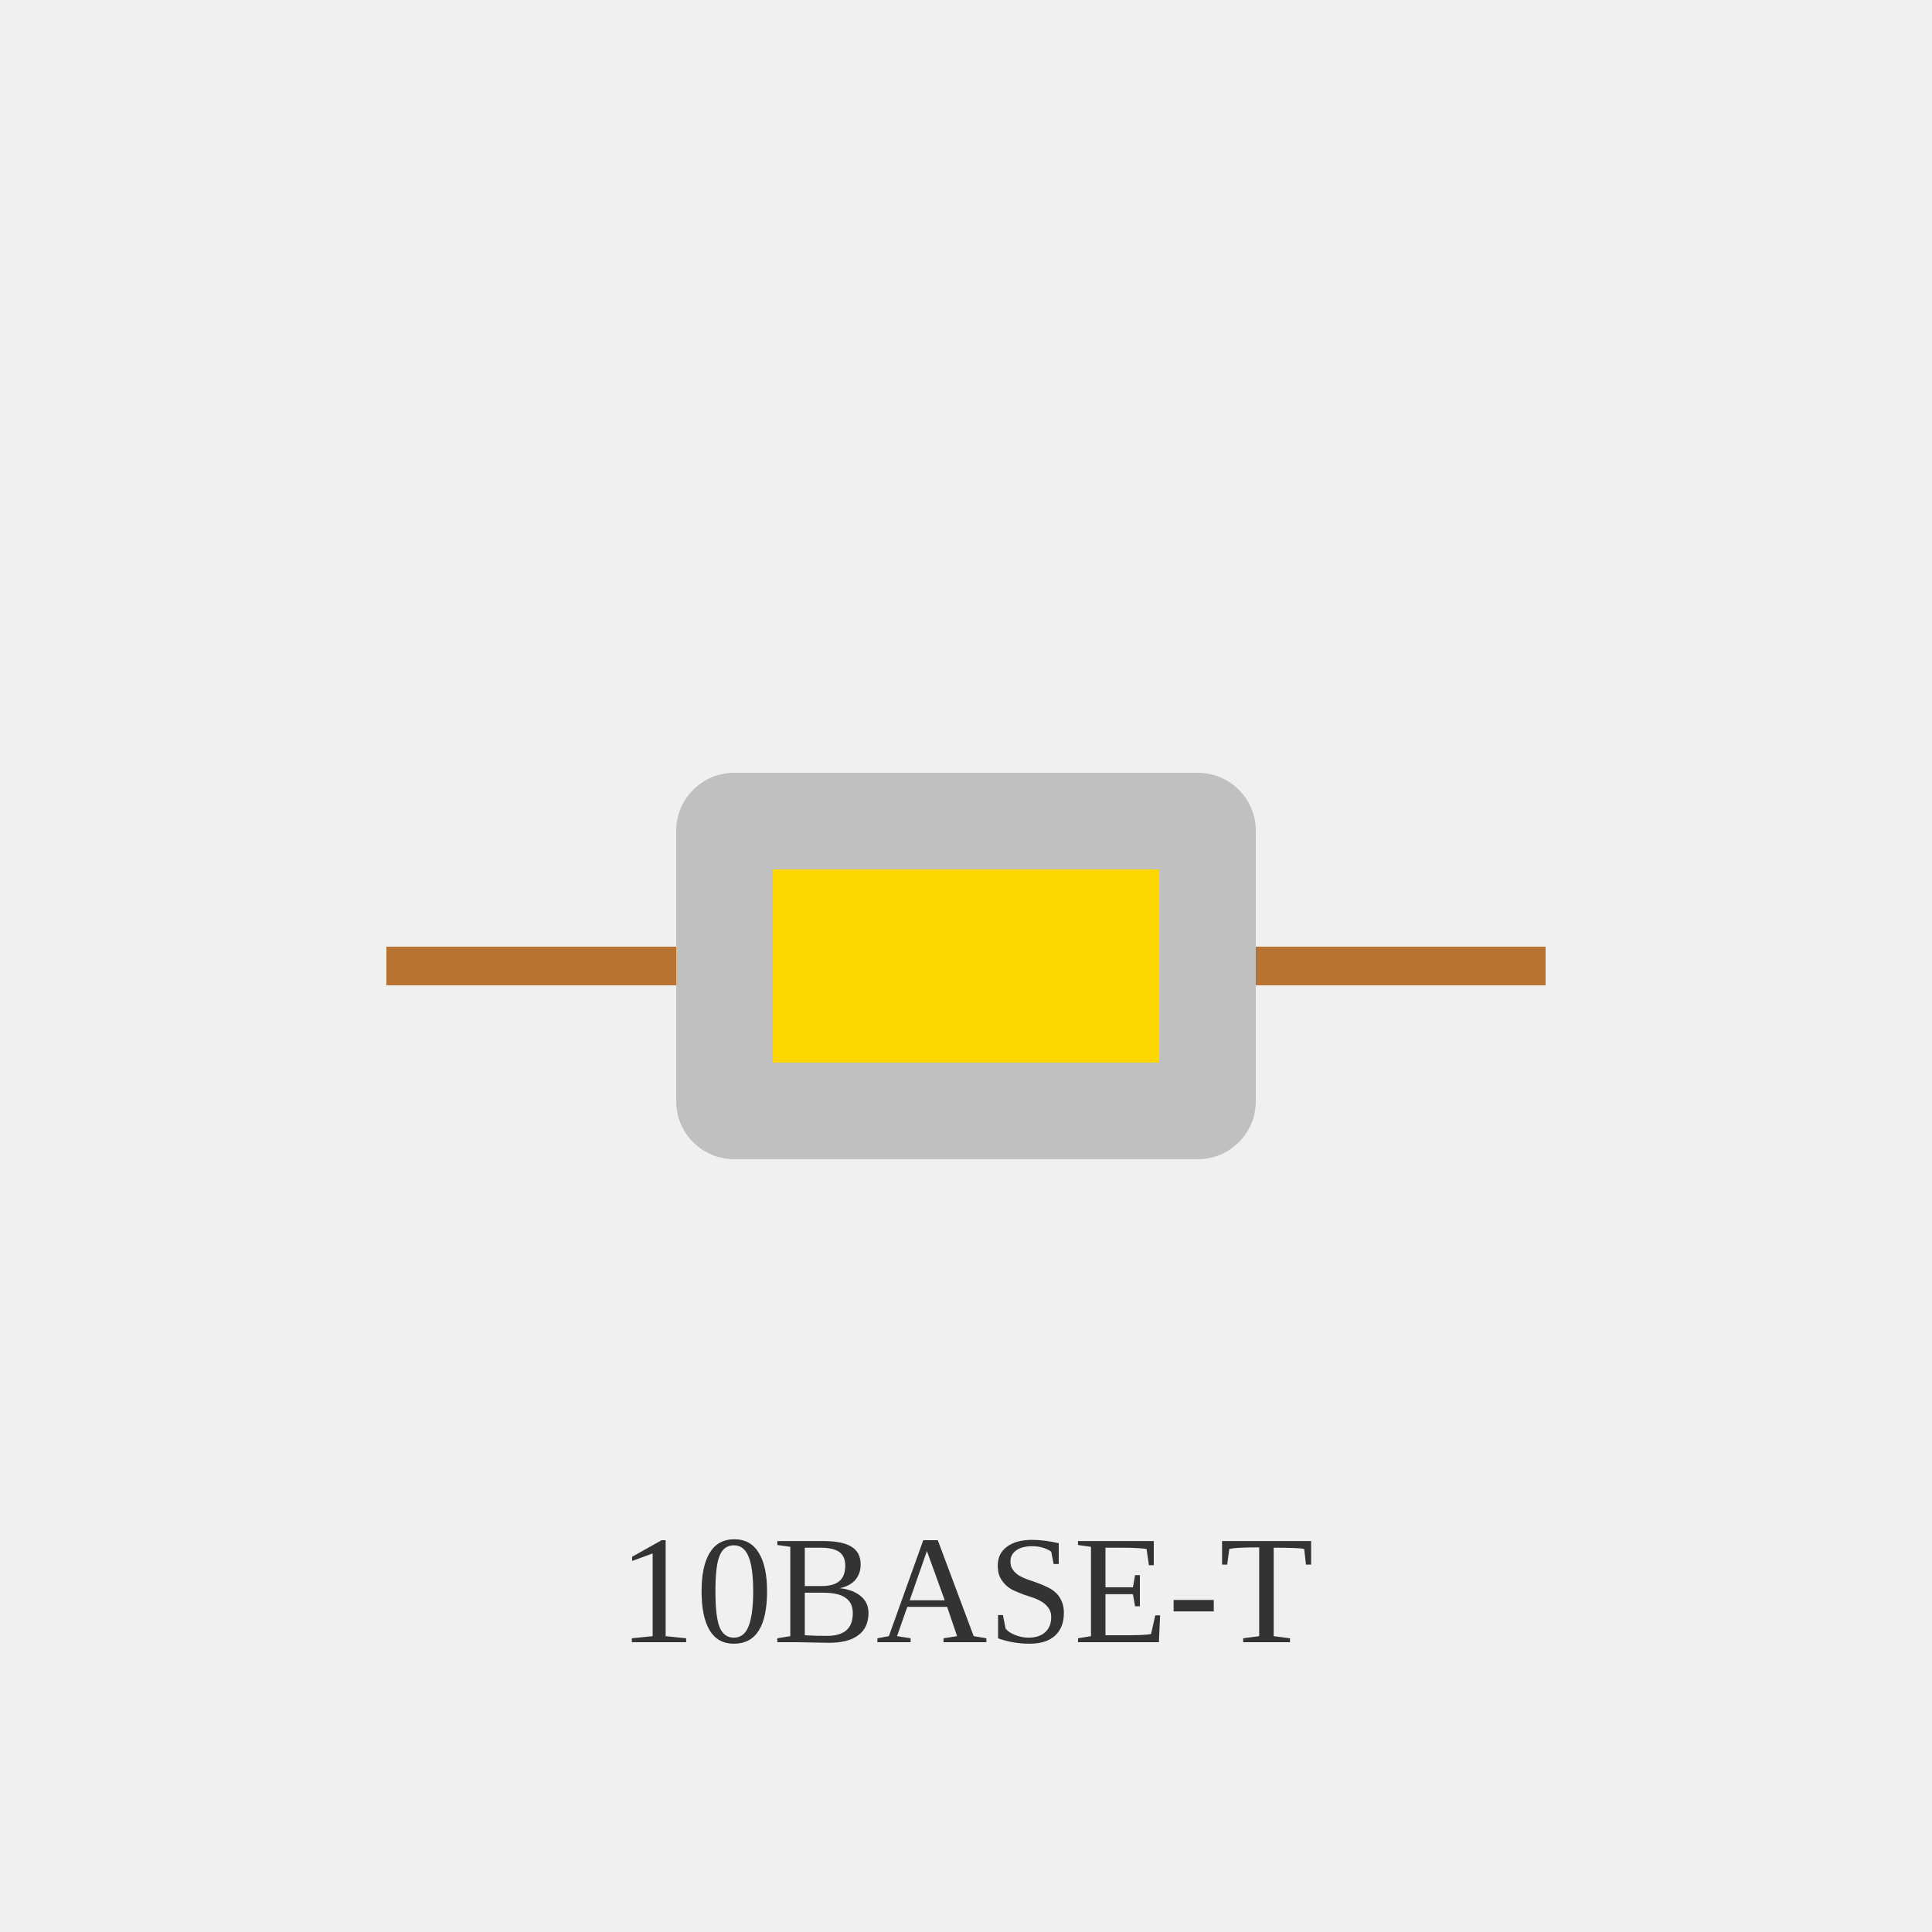
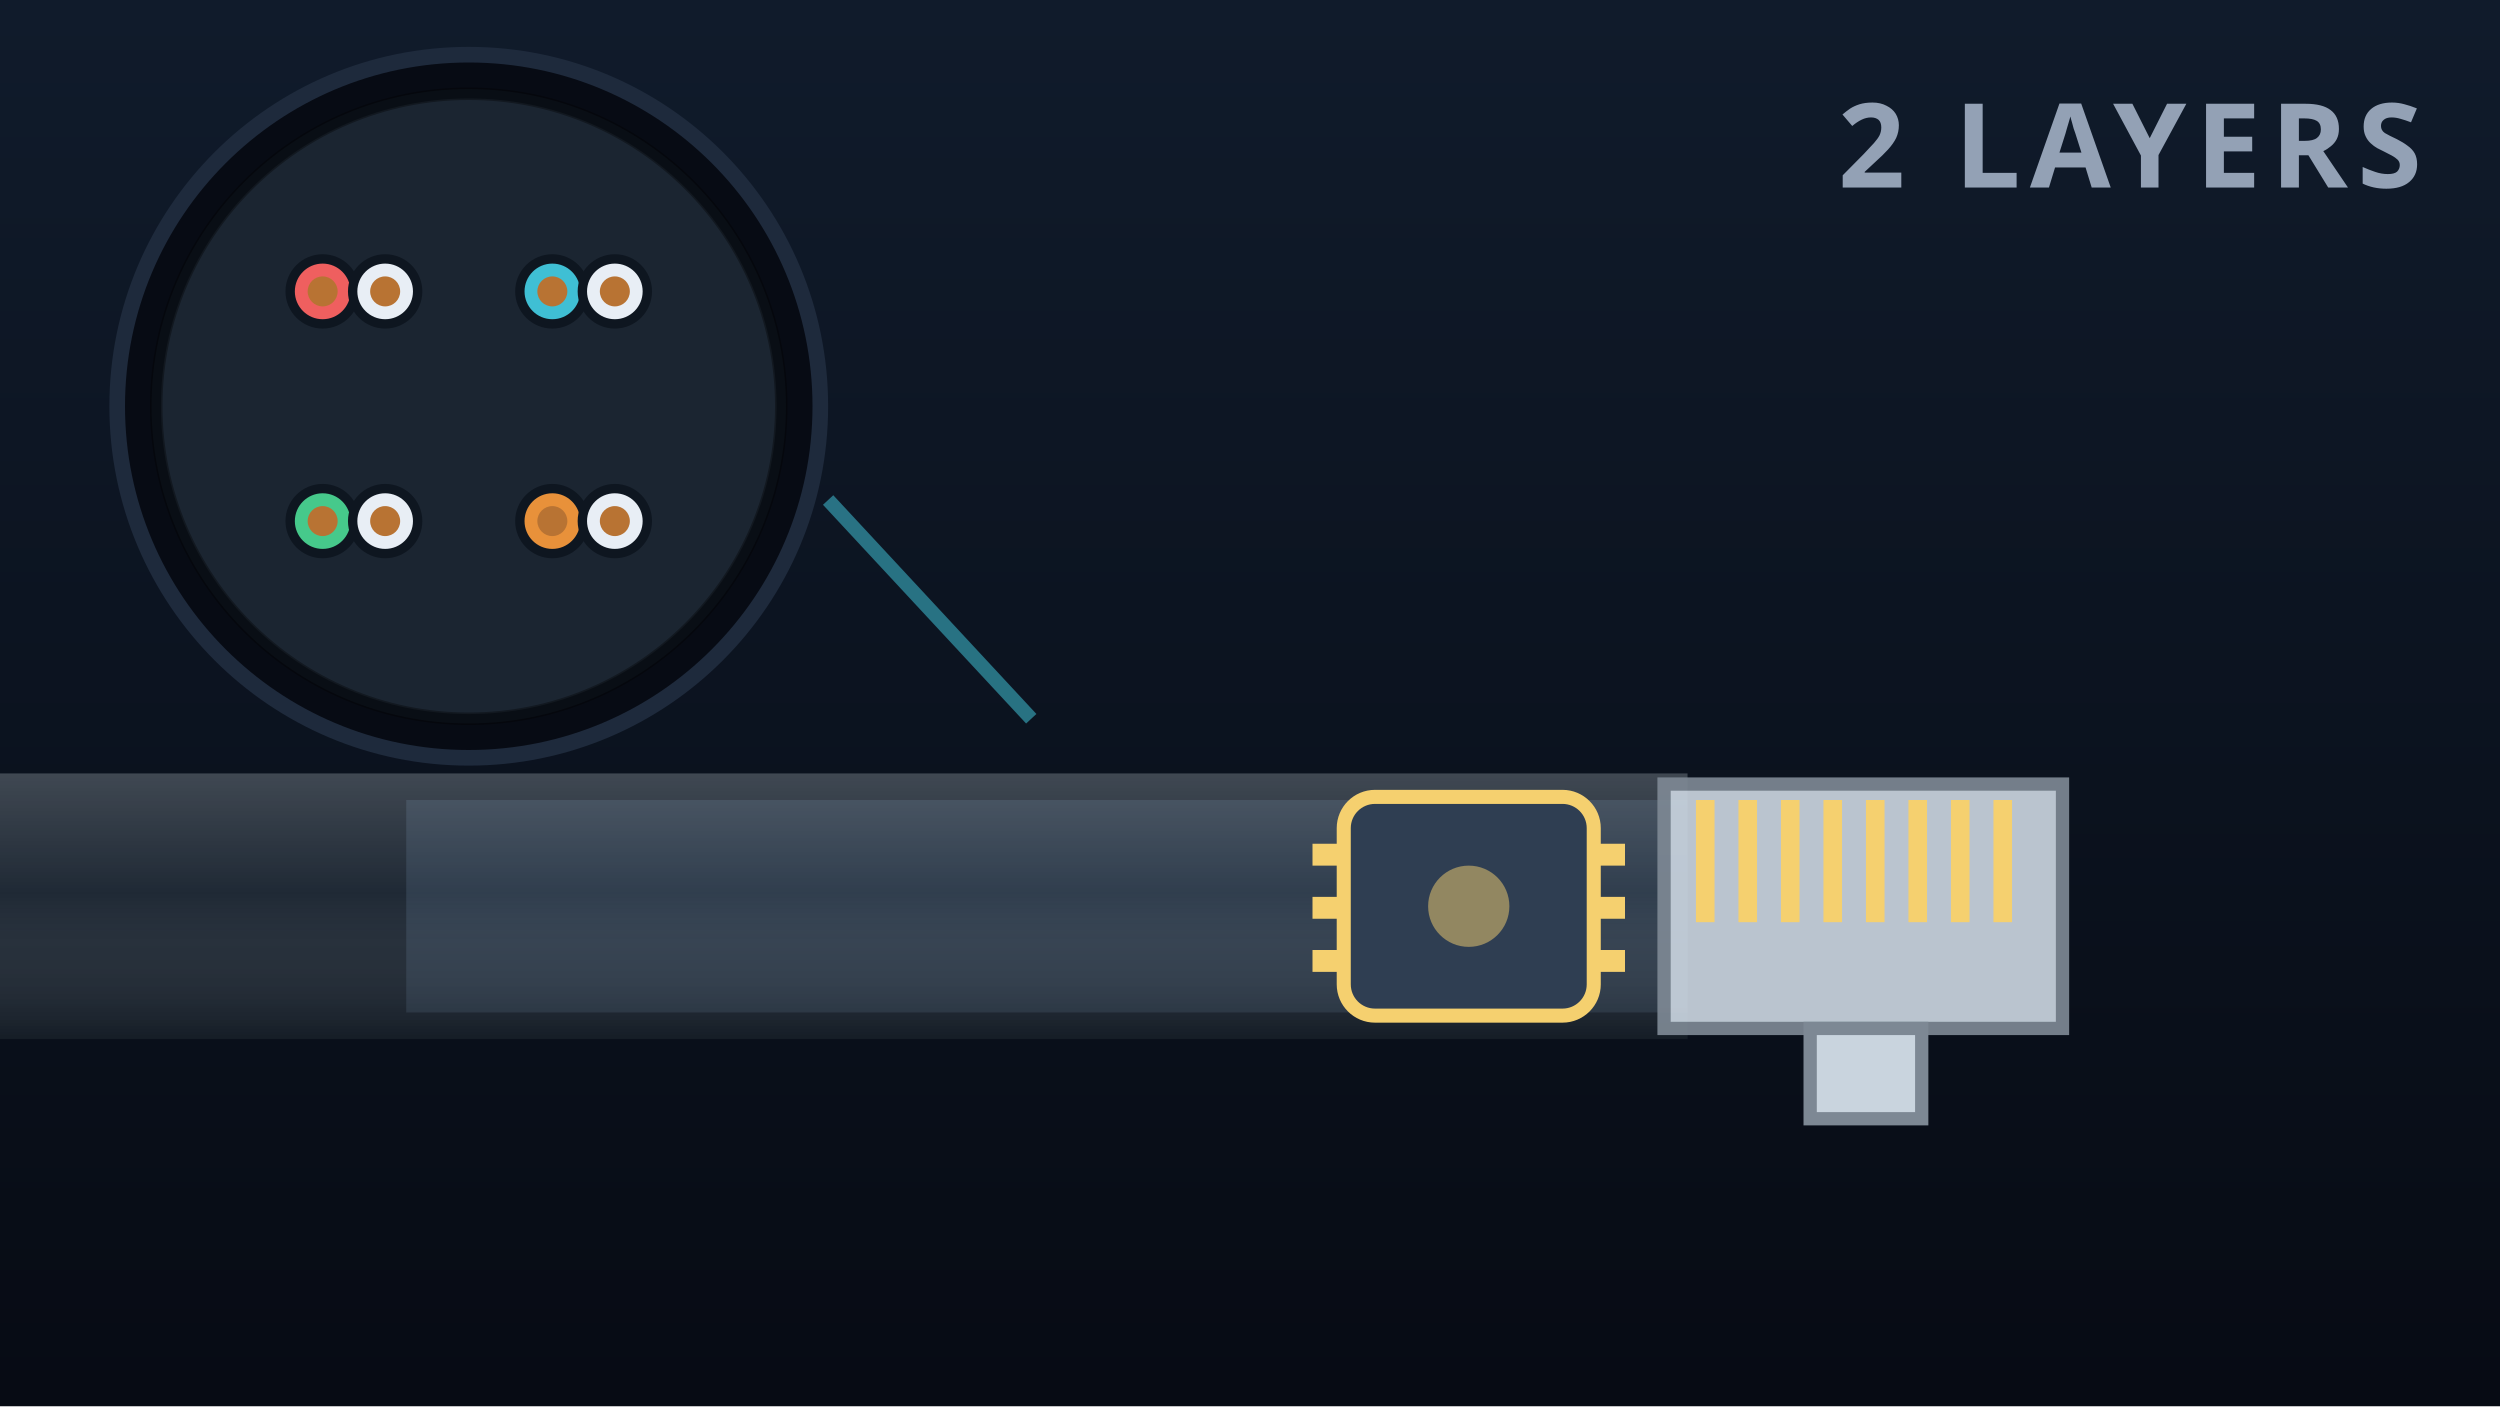
- <svg xmlns="http://www.w3.org/2000/svg" viewBox="0 0 100 100" width="100" height="100">
-   <rect width="100" height="100" fill="#f0f0f0" />
-   <rect x="35" y="40" width="30" height="20" rx="3" fill="#c0c0c0" />
-   <rect x="40" y="45" width="20" height="10" fill="#ffd700" />
-   <path d="M20 50 L35 50" stroke="#b87333" stroke-width="2" />
-   <path d="M65 50 L80 50" stroke="#b87333" stroke-width="2" />
-   <text x="50" y="85" text-anchor="middle" font-size="8" fill="#333">10BASE-T</text>
+ <svg xmlns="http://www.w3.org/2000/svg" viewBox="0 0 160 90" width="160" height="90" role="img">
+   <defs>
+     <linearGradient id="bg" x1="0" y1="0" x2="0" y2="1">
+       <stop offset="0%" stop-color="#101b2b" />
+       <stop offset="100%" stop-color="#070b14" />
+     </linearGradient>
+     <linearGradient id="sheen" x1="0" y1="0" x2="0" y2="1">
+       <stop offset="0%" stop-color="#ffffff" stop-opacity="0.16" />
+       <stop offset="45%" stop-color="#ffffff" stop-opacity="0.02" />
+       <stop offset="100%" stop-color="#000000" stop-opacity="0.22" />
+     </linearGradient>
+   </defs>
+   <rect width="160" height="90" fill="url(#bg)" />
+   <rect x="0" y="49.5" width="108" height="17" fill="#1b2531" />
+   <rect x="26" y="51.2" width="82" height="13.6" fill="#2c3a4a" />
+   <rect x="0" y="49.5" width="108" height="17" fill="url(#sheen)" />
+   <g transform="translate(132.00,58.00)">
+     <path d="M-25.50 -7.82 h25.50 v15.64 h-25.50 z" fill="#c9d4de" opacity="0.92" stroke="#7d8894" stroke-width="0.85" />
+     <path d="M-16.15 7.82 v5.78 h7.14 v-5.78 z" fill="#c9d4de" stroke="#7d8894" stroke-width="0.85" />
+     <rect x="-23.46" y="-6.80" width="1.19" height="7.82" fill="#f5d06f" />
+     <rect x="-20.74" y="-6.80" width="1.19" height="7.82" fill="#f5d06f" />
+     <rect x="-18.02" y="-6.80" width="1.19" height="7.82" fill="#f5d06f" />
+     <rect x="-15.30" y="-6.80" width="1.19" height="7.82" fill="#f5d06f" />
+     <rect x="-12.58" y="-6.80" width="1.19" height="7.82" fill="#f5d06f" />
+     <rect x="-9.86" y="-6.80" width="1.19" height="7.82" fill="#f5d06f" />
+     <rect x="-7.14" y="-6.80" width="1.19" height="7.82" fill="#f5d06f" />
+     <rect x="-4.42" y="-6.80" width="1.19" height="7.82" fill="#f5d06f" />
+   </g>
+   <rect x="86" y="51.0" width="16" height="14" rx="2" fill="#2f3e52" stroke="#f5d06f" stroke-width="0.9" />
+   <rect x="84.0" y="54.0" width="2" height="1.4" fill="#f5d06f" />
+   <rect x="102.0" y="54.0" width="2" height="1.4" fill="#f5d06f" />
+   <rect x="84.0" y="57.4" width="2" height="1.4" fill="#f5d06f" />
+   <rect x="102.0" y="57.4" width="2" height="1.4" fill="#f5d06f" />
+   <rect x="84.0" y="60.8" width="2" height="1.4" fill="#f5d06f" />
+   <rect x="102.0" y="60.8" width="2" height="1.4" fill="#f5d06f" />
+   <circle cx="94" cy="58.0" r="2.6" fill="#f5d06f" opacity="0.5" />
+   <circle cx="30" cy="26" r="22.5" fill="#070b14" stroke="#1e2a3c" stroke-width="1" />
+   <circle cx="30.00" cy="26.00" r="20.00" fill="#1b2531" stroke="#0e1620" stroke-width="0.60" />
+   <circle cx="35.35" cy="18.65" r="2.08" fill="#3fbfd4" stroke="#0e1620" stroke-width="0.6" />
+   <circle cx="39.35" cy="18.65" r="2.08" fill="#e8eef5" stroke="#0e1620" stroke-width="0.6" />
+   <circle cx="35.35" cy="18.65" r="0.96" fill="#b87333" />
+   <circle cx="39.35" cy="18.65" r="0.96" fill="#b87333" />
+   <circle cx="35.35" cy="33.35" r="2.08" fill="#e8913a" stroke="#0e1620" stroke-width="0.6" />
+   <circle cx="39.35" cy="33.35" r="2.08" fill="#e8eef5" stroke="#0e1620" stroke-width="0.6" />
+   <circle cx="35.35" cy="33.35" r="0.96" fill="#b87333" />
+   <circle cx="39.35" cy="33.35" r="0.96" fill="#b87333" />
+   <circle cx="20.65" cy="33.35" r="2.08" fill="#46c98b" stroke="#0e1620" stroke-width="0.6" />
+   <circle cx="24.65" cy="33.35" r="2.08" fill="#e8eef5" stroke="#0e1620" stroke-width="0.6" />
+   <circle cx="20.65" cy="33.35" r="0.96" fill="#b87333" />
+   <circle cx="24.65" cy="33.35" r="0.96" fill="#b87333" />
+   <circle cx="20.65" cy="18.65" r="2.08" fill="#ef5f5f" stroke="#0e1620" stroke-width="0.6" />
+   <circle cx="24.65" cy="18.65" r="2.08" fill="#e8eef5" stroke="#0e1620" stroke-width="0.6" />
+   <circle cx="20.65" cy="18.65" r="0.96" fill="#b87333" />
+   <circle cx="24.65" cy="18.65" r="0.96" fill="#b87333" />
+   <circle cx="30" cy="26" r="20" fill="none" stroke="#000" stroke-opacity="0.35" stroke-width="0.8" />
+   <path d="M53 32 L66 46" stroke="#3fbfd4" stroke-width="0.9" opacity="0.55" />
+   <text x="155" y="12" text-anchor="end" font-family="ui-sans-serif,system-ui,sans-serif" font-size="7.5" font-weight="700" fill="#93a1b5" letter-spacing="0.6">2 LAYERS</text>
</svg>
